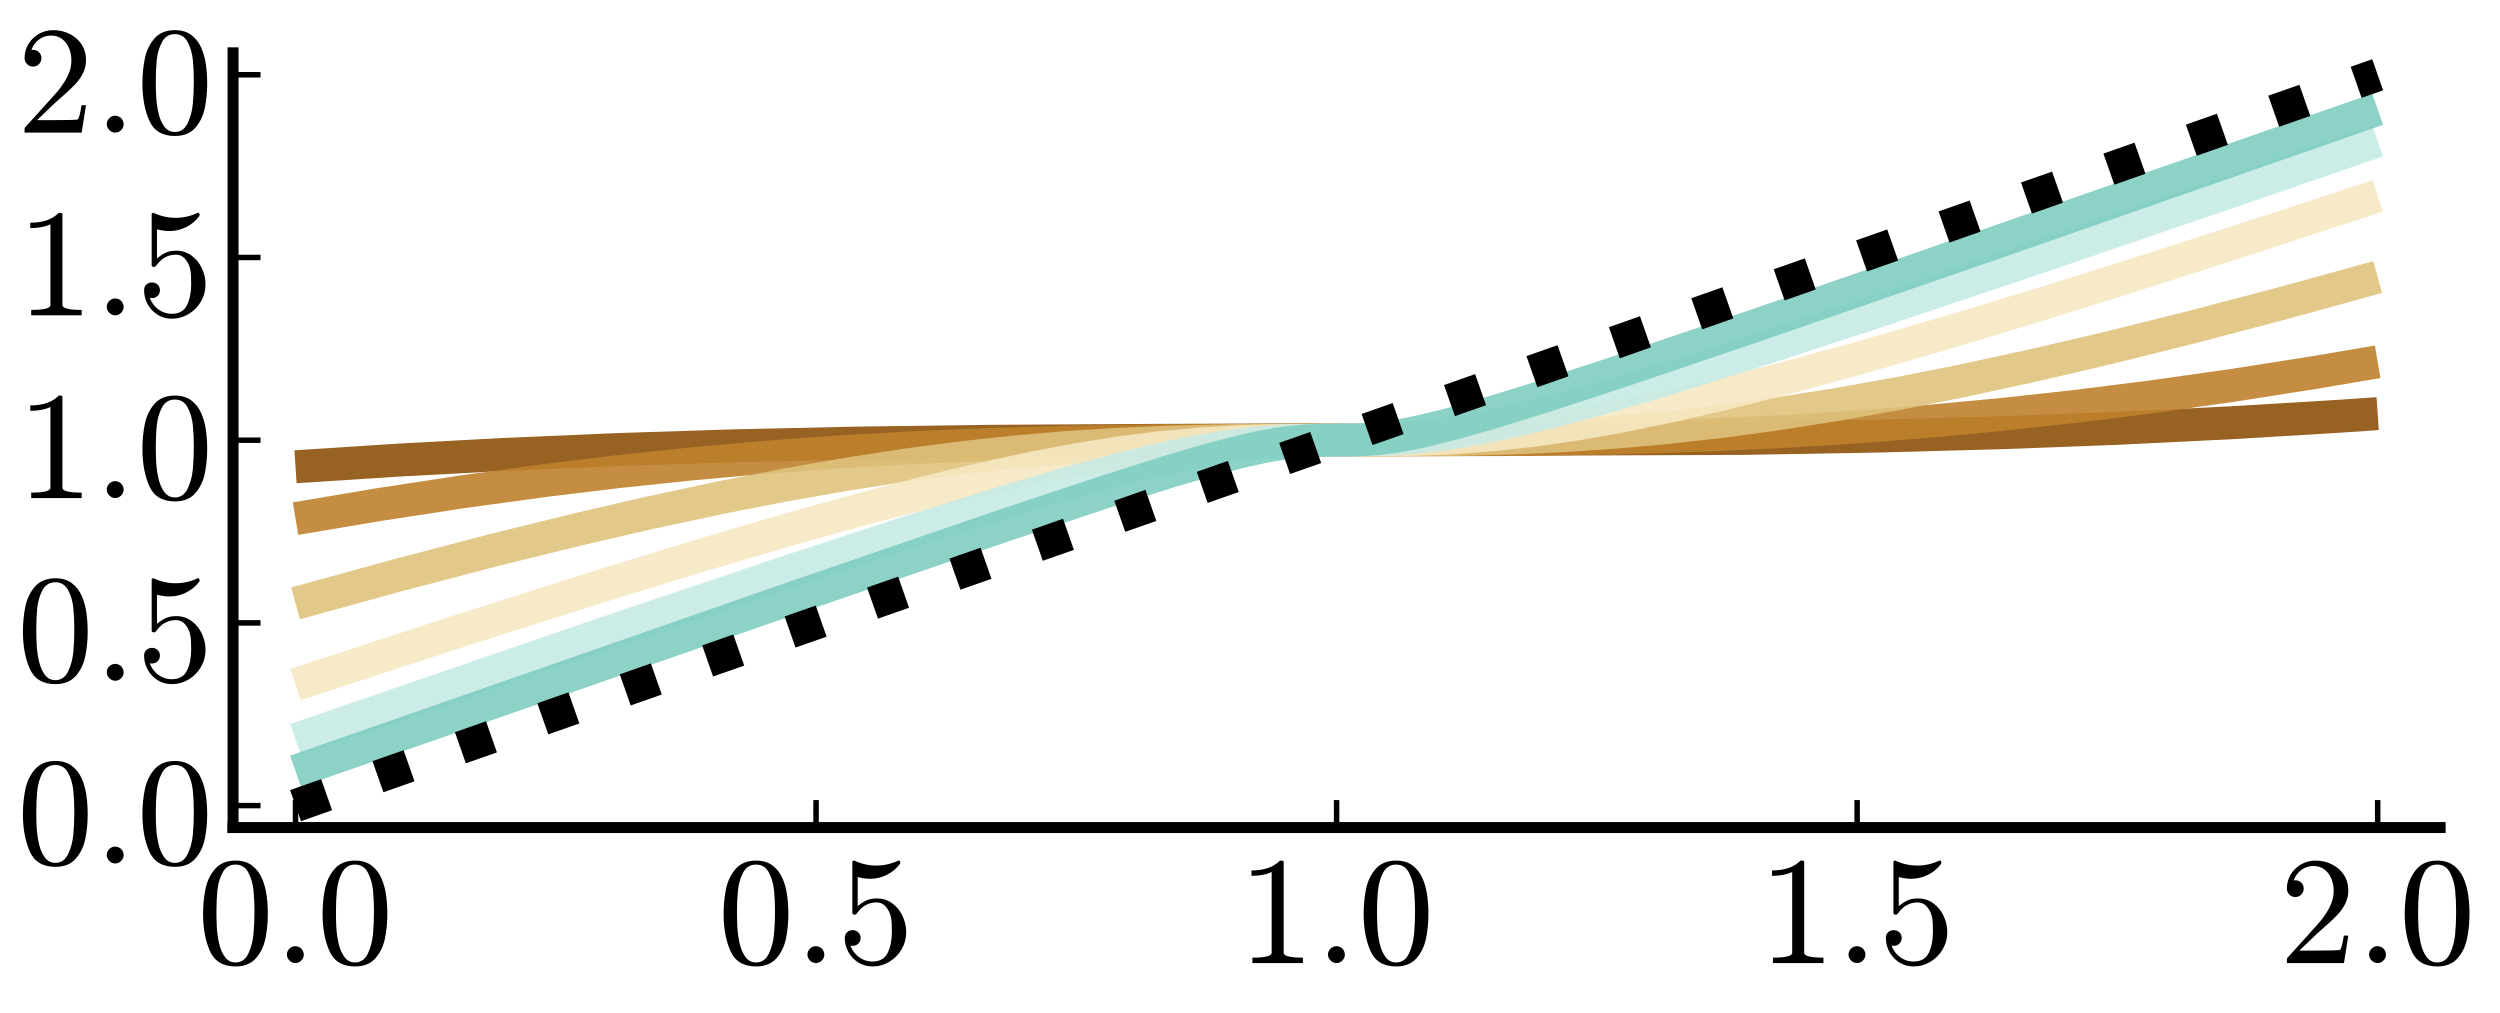
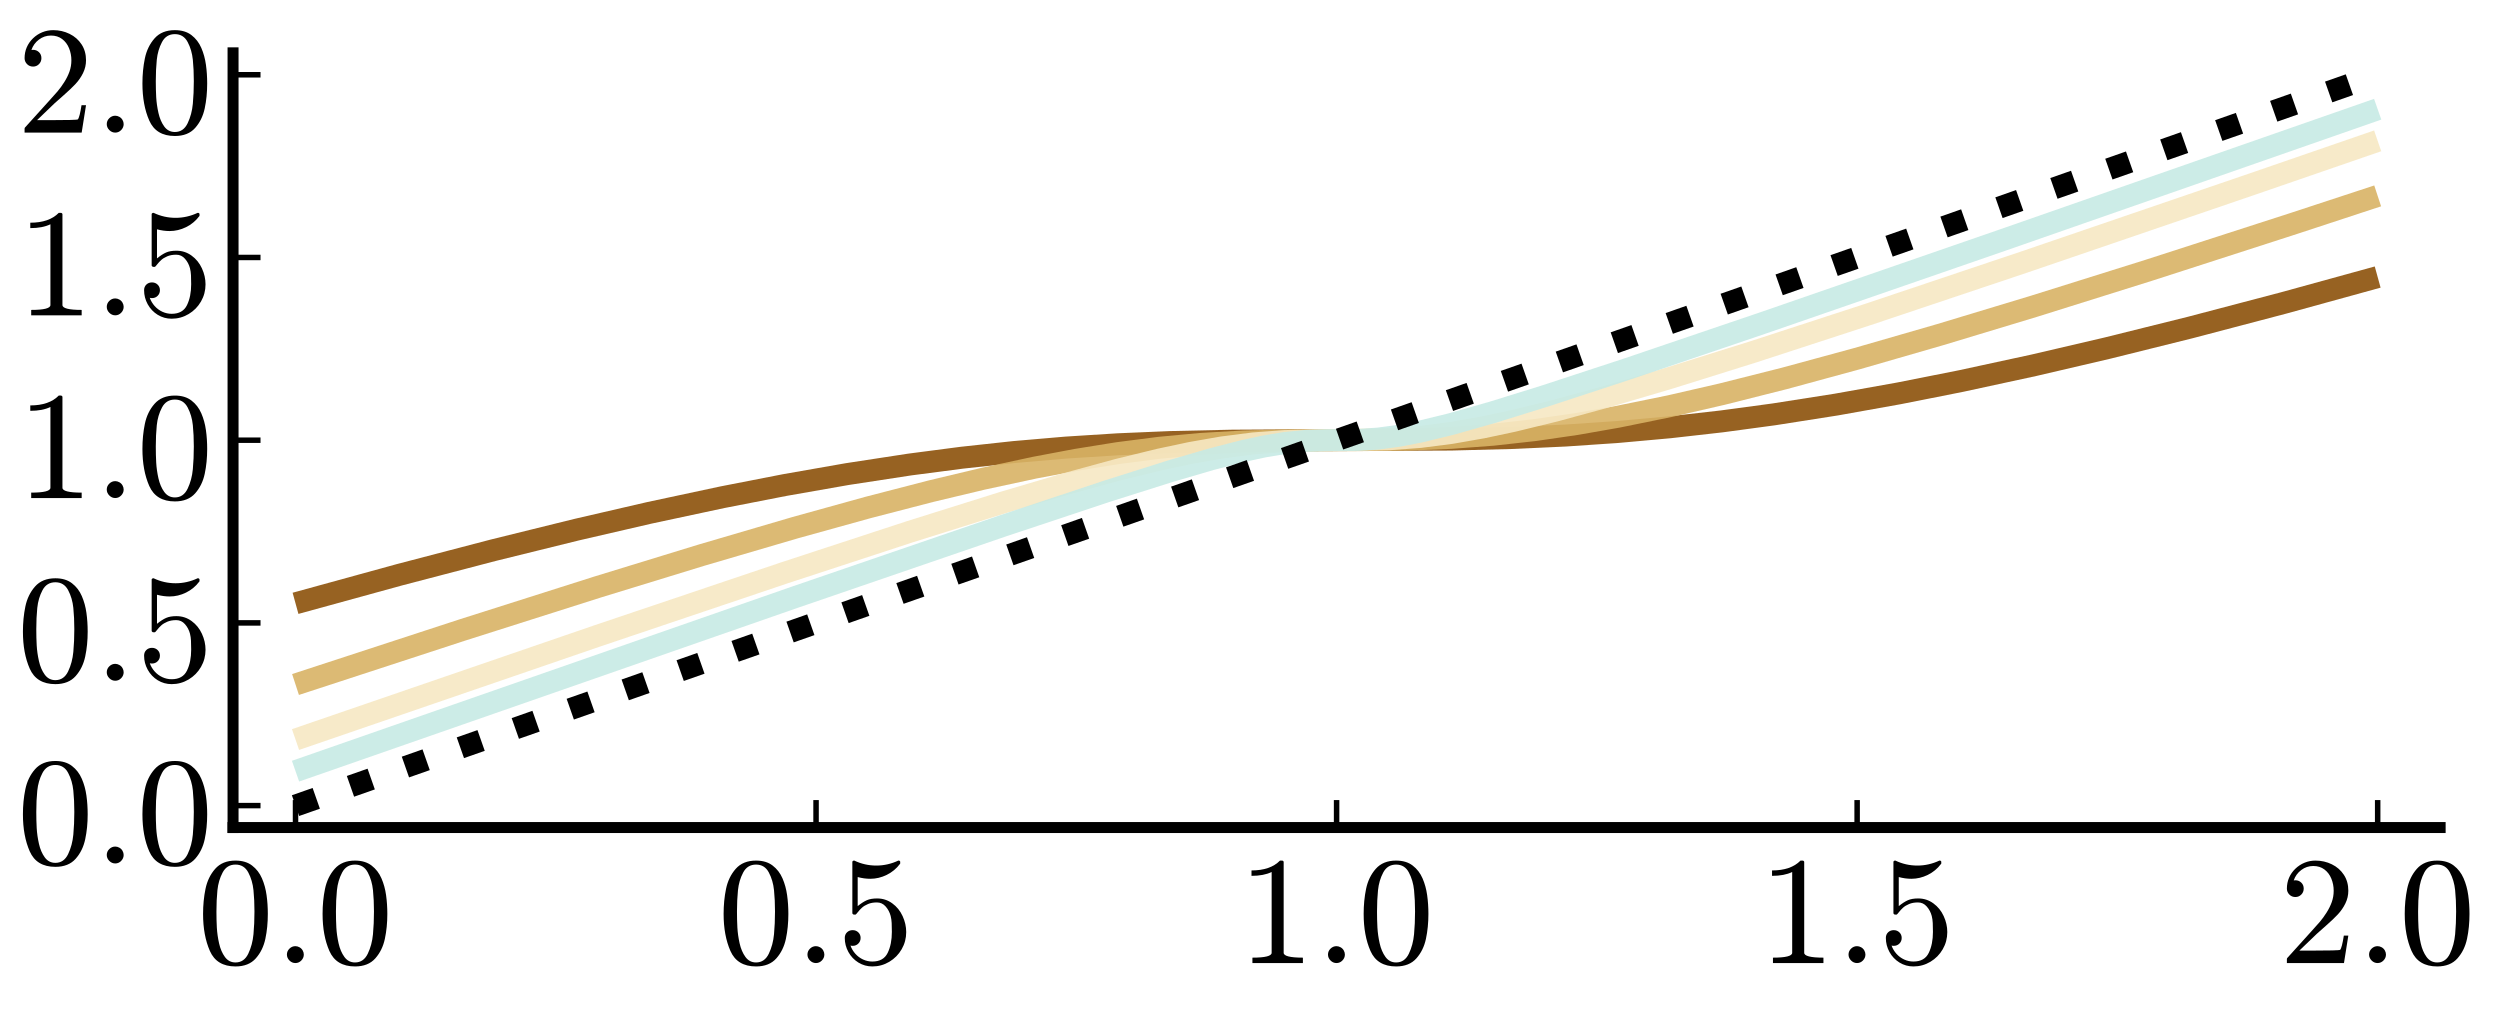
<svg xmlns="http://www.w3.org/2000/svg" xmlns:xlink="http://www.w3.org/1999/xlink" width="455.04pt" height="184.32pt" viewBox="0 0 455.04 184.32" version="1.1">
  <defs>
    <style type="text/css">*{stroke-linejoin: round; stroke-linecap: butt}</style>
  </defs>
  <g id="figure_1">
    <g id="patch_1">
      <path d="M 0 184.32  L 455.04 184.32  L 455.04 0  L 0 0  L 0 184.32  z " style="fill: none" />
    </g>
    <g id="axes_1">
      <g id="patch_2">
        <path d="M 42.419 150.625  L 444.144 150.625  L 444.144 9.618  L 42.419 9.618  L 42.419 150.625  z " style="fill: none" />
      </g>
      <g id="line2d_1">
-         <path d="M 53.789 84.957  L 72.738 83.733  L 91.687 82.715  L 112.531 81.823  L 133.376 81.152  L 156.115 80.645  L 180.749 80.318  L 211.068 80.149  L 317.184 79.8  L 341.818 79.372  L 364.557 78.752  L 385.401 77.963  L 406.245 76.942  L 425.195 75.801  L 432.774 75.286  L 432.774 75.286  " clip-path="url(#p763a1141a4)" style="fill: none; stroke: #8c510a; stroke-opacity: 0.9; stroke-width: 6" />
+         <path d="M 53.789 109.815  L 72.738 104.608  L 89.792 100.15  L 104.952 96.409  L 118.216 93.342  L 131.481 90.505  L 142.85 88.286  L 154.22 86.291  L 165.589 84.551  L 175.064 83.313  L 184.539 82.283  L 194.013 81.468  L 203.488 80.866  L 212.963 80.464  L 224.332 80.208  L 239.492 80.122  L 264.126 80.007  L 275.495 79.714  L 284.97 79.274  L 294.445 78.629  L 303.919 77.771  L 313.394 76.699  L 322.869 75.421  L 334.238 73.636  L 345.608 71.603  L 356.977 69.348  L 370.242 66.476  L 383.506 63.38  L 398.666 59.61  L 415.72 55.125  L 432.774 50.429  L 432.774 50.429  " clip-path="url(#p18a5b2857d)" style="fill: none; stroke: #8c510a; stroke-opacity: 0.9; stroke-width: 4" />
      </g>
      <g id="matplotlib.axis_1">
        <g id="xtick_1">
          <g id="line2d_2">
            <defs>
-               <path id="m2095698689" d="M 0 0  L 0 -5  " style="stroke: #000000" />
+               <path id="m6a7af7c327" d="M 0 0  L 0 -5  " style="stroke: #000000" />
            </defs>
            <g>
-               <use xlink:href="#m2095698689" x="53.789" y="150.625" style="stroke: #000000" />
+               <use xlink:href="#m6a7af7c327" x="53.789" y="150.625" style="stroke: #000000" />
            </g>
          </g>
          <g id="text_1">
            <g transform="translate(35.86855 175.401) scale(0.28 -0.28)">
              <defs>
                <path id="Cmr10-30" d="M 1600 -141  Q 816 -141 533 504  Q 250 1150 250 2041  Q 250 2597 351 3087  Q 453 3578 754 3920  Q 1056 4263 1600 4263  Q 2022 4263 2290 4056  Q 2559 3850 2700 3523  Q 2841 3197 2892 2823  Q 2944 2450 2944 2041  Q 2944 1491 2842 1011  Q 2741 531 2444 195  Q 2147 -141 1600 -141  z M 1600 25  Q 1956 25 2131 390  Q 2306 756 2347 1200  Q 2388 1644 2388 2144  Q 2388 2625 2347 3031  Q 2306 3438 2132 3767  Q 1959 4097 1600 4097  Q 1238 4097 1063 3765  Q 888 3434 847 3029  Q 806 2625 806 2144  Q 806 1788 823 1472  Q 841 1156 916 820  Q 991 484 1158 254  Q 1325 25 1600 25  z " transform="scale(0.015625)" />
                <path id="Cmmi10-3a" d="M 538 353  Q 538 497 644 600  Q 750 703 891 703  Q 978 703 1062 656  Q 1147 609 1194 525  Q 1241 441 1241 353  Q 1241 213 1137 106  Q 1034 0 891 0  Q 750 0 644 106  Q 538 213 538 353  z " transform="scale(0.015625)" />
              </defs>
              <use xlink:href="#Cmr10-30" transform="translate(0 0.390625)" />
              <use xlink:href="#Cmmi10-3a" transform="translate(50 0.390625)" />
              <use xlink:href="#Cmr10-30" transform="translate(77.68555 0.390625)" />
            </g>
          </g>
        </g>
        <g id="xtick_2">
          <g id="line2d_3">
            <g>
-               <use xlink:href="#m2095698689" x="148.535" y="150.625" style="stroke: #000000" />
+               <use xlink:href="#m6a7af7c327" x="148.535" y="150.625" style="stroke: #000000" />
            </g>
          </g>
          <g id="text_2">
            <g transform="translate(130.615 175.401) scale(0.28 -0.28)">
              <defs>
                <path id="Cmr10-35" d="M 556 728  Q 622 541 758 387  Q 894 234 1080 148  Q 1266 63 1466 63  Q 1928 63 2103 422  Q 2278 781 2278 1294  Q 2278 1516 2270 1667  Q 2263 1819 2228 1959  Q 2169 2184 2020 2353  Q 1872 2522 1656 2522  Q 1441 2522 1286 2456  Q 1131 2391 1034 2303  Q 938 2216 863 2119  Q 788 2022 769 2016  L 697 2016  Q 681 2016 657 2036  Q 634 2056 634 2075  L 634 4213  Q 634 4228 654 4245  Q 675 4263 697 4263  L 716 4263  Q 1147 4056 1631 4056  Q 2106 4056 2547 4263  L 2566 4263  Q 2588 4263 2606 4247  Q 2625 4231 2625 4213  L 2625 4153  Q 2625 4122 2613 4122  Q 2394 3831 2064 3668  Q 1734 3506 1381 3506  Q 1125 3506 856 3578  L 856 2369  Q 1069 2541 1236 2614  Q 1403 2688 1663 2688  Q 2016 2688 2295 2484  Q 2575 2281 2725 1954  Q 2875 1628 2875 1288  Q 2875 903 2686 575  Q 2497 247 2172 53  Q 1847 -141 1466 -141  Q 1150 -141 886 21  Q 622 184 470 459  Q 319 734 319 1044  Q 319 1188 412 1278  Q 506 1369 647 1369  Q 788 1369 883 1276  Q 978 1184 978 1044  Q 978 906 883 811  Q 788 716 647 716  Q 625 716 597 720  Q 569 725 556 728  z " transform="scale(0.015625)" />
              </defs>
              <use xlink:href="#Cmr10-30" transform="translate(0 0.390625)" />
              <use xlink:href="#Cmmi10-3a" transform="translate(50 0.390625)" />
              <use xlink:href="#Cmr10-35" transform="translate(77.68555 0.390625)" />
            </g>
          </g>
        </g>
        <g id="xtick_3">
          <g id="line2d_4">
            <g>
-               <use xlink:href="#m2095698689" x="243.281" y="150.625" style="stroke: #000000" />
+               <use xlink:href="#m6a7af7c327" x="243.281" y="150.625" style="stroke: #000000" />
            </g>
          </g>
          <g id="text_3">
            <g transform="translate(225.3615 175.401) scale(0.28 -0.28)">
              <defs>
                <path id="Cmr10-31" d="M 594 0  L 594 225  Q 1394 225 1394 428  L 1394 3788  Q 1063 3628 556 3628  L 556 3853  Q 1341 3853 1741 4263  L 1831 4263  Q 1853 4263 1873 4245  Q 1894 4228 1894 4206  L 1894 428  Q 1894 225 2694 225  L 2694 0  L 594 0  z " transform="scale(0.015625)" />
              </defs>
              <use xlink:href="#Cmr10-31" transform="translate(0 0.390625)" />
              <use xlink:href="#Cmmi10-3a" transform="translate(50 0.390625)" />
              <use xlink:href="#Cmr10-30" transform="translate(77.68555 0.390625)" />
            </g>
          </g>
        </g>
        <g id="xtick_4">
          <g id="line2d_5">
            <g>
-               <use xlink:href="#m2095698689" x="338.028" y="150.625" style="stroke: #000000" />
+               <use xlink:href="#m6a7af7c327" x="338.028" y="150.625" style="stroke: #000000" />
            </g>
          </g>
          <g id="text_4">
            <g transform="translate(320.108 175.401) scale(0.28 -0.28)">
              <use xlink:href="#Cmr10-31" transform="translate(0 0.390625)" />
              <use xlink:href="#Cmmi10-3a" transform="translate(50 0.390625)" />
              <use xlink:href="#Cmr10-35" transform="translate(77.68555 0.390625)" />
            </g>
          </g>
        </g>
        <g id="xtick_5">
          <g id="line2d_6">
            <g>
-               <use xlink:href="#m2095698689" x="432.774" y="150.625" style="stroke: #000000" />
+               <use xlink:href="#m6a7af7c327" x="432.774" y="150.625" style="stroke: #000000" />
            </g>
          </g>
          <g id="text_5">
            <g transform="translate(414.8544 175.401) scale(0.28 -0.28)">
              <defs>
                <path id="Cmr10-32" d="M 319 0  L 319 172  Q 319 188 331 206  L 1325 1306  Q 1550 1550 1690 1715  Q 1831 1881 1968 2097  Q 2106 2313 2186 2536  Q 2266 2759 2266 3009  Q 2266 3272 2169 3511  Q 2072 3750 1880 3894  Q 1688 4038 1416 4038  Q 1138 4038 916 3870  Q 694 3703 603 3438  Q 628 3444 672 3444  Q 816 3444 917 3347  Q 1019 3250 1019 3097  Q 1019 2950 917 2848  Q 816 2747 672 2747  Q 522 2747 420 2851  Q 319 2956 319 3097  Q 319 3338 409 3548  Q 500 3759 670 3923  Q 841 4088 1055 4175  Q 1269 4263 1509 4263  Q 1875 4263 2190 4108  Q 2506 3953 2690 3670  Q 2875 3388 2875 3009  Q 2875 2731 2753 2481  Q 2631 2231 2440 2026  Q 2250 1822 1953 1562  Q 1656 1303 1563 1216  L 838 519  L 1453 519  Q 1906 519 2211 526  Q 2516 534 2534 550  Q 2609 631 2688 1141  L 2875 1141  L 2694 0  L 319 0  z " transform="scale(0.015625)" />
              </defs>
              <use xlink:href="#Cmr10-32" transform="translate(0 0.390625)" />
              <use xlink:href="#Cmmi10-3a" transform="translate(50 0.390625)" />
              <use xlink:href="#Cmr10-30" transform="translate(77.68555 0.390625)" />
            </g>
          </g>
        </g>
      </g>
      <g id="matplotlib.axis_2">
        <g id="ytick_1">
          <g id="line2d_7">
            <defs>
-               <path id="m8333e46270" d="M 0 0  L 5 0  " style="stroke: #000000" />
+               <path id="m40ee4a716d" d="M 0 0  L 5 0  " style="stroke: #000000" />
            </defs>
            <g>
-               <use xlink:href="#m8333e46270" x="42.419" y="146.635" style="stroke: #000000" />
+               <use xlink:href="#m40ee4a716d" x="42.419" y="146.635" style="stroke: #000000" />
            </g>
          </g>
          <g id="text_6">
            <g transform="translate(3.078977 157.2724) scale(0.28 -0.28)">
              <use xlink:href="#Cmr10-30" transform="translate(0 0.390625)" />
              <use xlink:href="#Cmmi10-3a" transform="translate(50 0.390625)" />
              <use xlink:href="#Cmr10-30" transform="translate(77.68555 0.390625)" />
            </g>
          </g>
        </g>
        <g id="ytick_2">
          <g id="line2d_8">
            <g>
-               <use xlink:href="#m8333e46270" x="42.419" y="113.378" style="stroke: #000000" />
+               <use xlink:href="#m40ee4a716d" x="42.419" y="113.378" style="stroke: #000000" />
            </g>
          </g>
          <g id="text_7">
            <g transform="translate(3.078977 124.0159) scale(0.28 -0.28)">
              <use xlink:href="#Cmr10-30" transform="translate(0 0.390625)" />
              <use xlink:href="#Cmmi10-3a" transform="translate(50 0.390625)" />
              <use xlink:href="#Cmr10-35" transform="translate(77.68555 0.390625)" />
            </g>
          </g>
        </g>
        <g id="ytick_3">
          <g id="line2d_9">
            <g>
-               <use xlink:href="#m8333e46270" x="42.419" y="80.122" style="stroke: #000000" />
+               <use xlink:href="#m40ee4a716d" x="42.419" y="80.122" style="stroke: #000000" />
            </g>
          </g>
          <g id="text_8">
            <g transform="translate(3.078977 90.75942) scale(0.28 -0.28)">
              <use xlink:href="#Cmr10-31" transform="translate(0 0.390625)" />
              <use xlink:href="#Cmmi10-3a" transform="translate(50 0.390625)" />
              <use xlink:href="#Cmr10-30" transform="translate(77.68555 0.390625)" />
            </g>
          </g>
        </g>
        <g id="ytick_4">
          <g id="line2d_10">
            <g>
-               <use xlink:href="#m8333e46270" x="42.419" y="46.865" style="stroke: #000000" />
+               <use xlink:href="#m40ee4a716d" x="42.419" y="46.865" style="stroke: #000000" />
            </g>
          </g>
          <g id="text_9">
            <g transform="translate(3.078977 57.50294) scale(0.28 -0.28)">
              <use xlink:href="#Cmr10-31" transform="translate(0 0.390625)" />
              <use xlink:href="#Cmmi10-3a" transform="translate(50 0.390625)" />
              <use xlink:href="#Cmr10-35" transform="translate(77.68555 0.390625)" />
            </g>
          </g>
        </g>
        <g id="ytick_5">
          <g id="line2d_11">
            <g>
-               <use xlink:href="#m8333e46270" x="42.419" y="13.609" style="stroke: #000000" />
+               <use xlink:href="#m40ee4a716d" x="42.419" y="13.609" style="stroke: #000000" />
            </g>
          </g>
          <g id="text_10">
            <g transform="translate(3.078977 24.24645) scale(0.28 -0.28)">
              <use xlink:href="#Cmr10-32" transform="translate(0 0.390625)" />
              <use xlink:href="#Cmmi10-3a" transform="translate(50 0.390625)" />
              <use xlink:href="#Cmr10-30" transform="translate(77.68555 0.390625)" />
            </g>
          </g>
        </g>
      </g>
      <g id="line2d_12">
-         <path d="M 53.789 94.395  L 68.948 91.844  L 84.107 89.523  L 99.267 87.447  L 112.531 85.843  L 125.796 84.445  L 139.06 83.258  L 152.325 82.282  L 165.589 81.512  L 180.749 80.87  L 195.908 80.456  L 212.963 80.211  L 235.702 80.123  L 277.39 79.995  L 294.445 79.703  L 309.604 79.235  L 324.763 78.532  L 338.028 77.704  L 351.292 76.667  L 364.557 75.42  L 377.821 73.963  L 391.086 72.301  L 406.245 70.163  L 421.405 67.782  L 432.774 65.848  L 432.774 65.848  " clip-path="url(#p763a1141a4)" style="fill: none; stroke: #bf812d; stroke-opacity: 0.9; stroke-width: 6" />
+         <path d="M 53.789 124.589  L 84.107 114.683  L 108.742 106.856  L 127.691 101.043  L 144.745 96.041  L 158.01 92.365  L 169.379 89.421  L 178.854 87.159  L 188.329 85.121  L 195.908 83.69  L 203.488 82.472  L 211.068 81.499  L 218.647 80.795  L 226.227 80.362  L 233.807 80.165  L 247.071 80.119  L 256.546 80.005  L 264.126 79.698  L 271.705 79.131  L 279.285 78.29  L 286.865 77.191  L 294.445 75.862  L 303.919 73.929  L 313.394 71.751  L 324.763 68.884  L 338.028 65.275  L 353.187 60.896  L 370.242 55.739  L 391.086 49.204  L 417.615 40.637  L 432.774 35.655  L 432.774 35.655  " clip-path="url(#p18a5b2857d)" style="fill: none; stroke: #d8b365; stroke-opacity: 0.9; stroke-width: 4" />
      </g>
      <g id="patch_3">
        <path d="M 42.419 150.625  L 42.419 9.618  " style="fill: none; stroke: #000000; stroke-width: 2; stroke-linejoin: miter; stroke-linecap: square" />
      </g>
      <g id="patch_4">
        <path d="M 42.419 150.625  L 444.144 150.625  " style="fill: none; stroke: #000000; stroke-width: 2; stroke-linejoin: miter; stroke-linecap: square" />
      </g>
      <g id="line2d_13">
-         <path d="M 53.789 109.815  L 72.738 104.608  L 89.792 100.15  L 104.952 96.409  L 118.216 93.342  L 131.481 90.505  L 142.85 88.286  L 154.22 86.291  L 165.589 84.551  L 175.064 83.313  L 184.539 82.283  L 194.013 81.468  L 203.488 80.866  L 212.963 80.464  L 224.332 80.208  L 239.492 80.122  L 264.126 80.007  L 275.495 79.714  L 284.97 79.274  L 294.445 78.629  L 303.919 77.771  L 313.394 76.699  L 322.869 75.421  L 334.238 73.636  L 345.608 71.603  L 356.977 69.348  L 370.242 66.476  L 383.506 63.38  L 398.666 59.61  L 415.72 55.125  L 432.774 50.429  L 432.774 50.429  " clip-path="url(#p763a1141a4)" style="fill: none; stroke: #dfc27d; stroke-opacity: 0.9; stroke-width: 6" />
+         <path d="M 53.789 134.609  L 108.742 115.735  L 142.85 104.239  L 165.589 96.792  L 182.644 91.442  L 194.013 88.081  L 203.488 85.493  L 211.068 83.64  L 216.752 82.433  L 222.437 81.438  L 228.122 80.709  L 233.807 80.284  L 239.492 80.133  L 252.756 79.96  L 258.441 79.534  L 264.126 78.805  L 269.811 77.81  L 275.495 76.603  L 283.075 74.75  L 292.55 72.162  L 303.919 68.801  L 319.079 64.058  L 339.923 57.261  L 368.347 47.727  L 410.035 33.477  L 432.774 25.635  L 432.774 25.635  " clip-path="url(#p18a5b2857d)" style="fill: none; stroke: #f6e8c3; stroke-opacity: 0.9; stroke-width: 4" />
      </g>
      <g id="line2d_14">
-         <path d="M 53.789 124.589  L 84.107 114.683  L 108.742 106.856  L 127.691 101.043  L 144.745 96.041  L 158.01 92.365  L 169.379 89.421  L 178.854 87.159  L 188.329 85.121  L 195.908 83.69  L 203.488 82.472  L 211.068 81.499  L 218.647 80.795  L 226.227 80.362  L 233.807 80.165  L 247.071 80.119  L 256.546 80.005  L 264.126 79.698  L 271.705 79.131  L 279.285 78.29  L 286.865 77.191  L 294.445 75.862  L 303.919 73.929  L 313.394 71.751  L 324.763 68.884  L 338.028 65.275  L 353.187 60.896  L 370.242 55.739  L 391.086 49.204  L 417.615 40.637  L 432.774 35.655  L 432.774 35.655  " clip-path="url(#p763a1141a4)" style="fill: none; stroke: #f6e8c3; stroke-opacity: 0.9; stroke-width: 6" />
+         <path d="M 53.789 140.364  L 144.745 108.676  L 182.644 95.678  L 201.593 89.375  L 212.963 85.782  L 220.542 83.569  L 226.227 82.101  L 230.017 81.278  L 233.807 80.642  L 237.597 80.257  L 241.387 80.127  L 247.071 80.079  L 250.861 79.828  L 254.651 79.311  L 258.441 78.573  L 264.126 77.187  L 271.705 75.033  L 281.18 72.09  L 296.34 67.115  L 320.974 58.752  L 364.557 43.679  L 432.774 19.879  L 432.774 19.879  " clip-path="url(#p18a5b2857d)" style="fill: none; stroke: #c7eae5; stroke-opacity: 0.9; stroke-width: 4" />
      </g>
      <g id="line2d_15">
-         <path d="M 53.789 134.609  L 108.742 115.735  L 142.85 104.239  L 165.589 96.792  L 182.644 91.442  L 194.013 88.081  L 203.488 85.493  L 211.068 83.64  L 216.752 82.433  L 222.437 81.438  L 228.122 80.709  L 233.807 80.284  L 239.492 80.133  L 252.756 79.96  L 258.441 79.534  L 264.126 78.805  L 269.811 77.81  L 275.495 76.603  L 283.075 74.75  L 292.55 72.162  L 303.919 68.801  L 319.079 64.058  L 339.923 57.261  L 368.347 47.727  L 410.035 33.477  L 432.774 25.635  L 432.774 25.635  " clip-path="url(#p763a1141a4)" style="fill: none; stroke: #c7eae5; stroke-opacity: 0.9; stroke-width: 6" />
-       </g>
-       <g id="line2d_16">
-         <path d="M 53.789 140.364  L 144.745 108.676  L 182.644 95.678  L 201.593 89.375  L 212.963 85.782  L 220.542 83.569  L 226.227 82.101  L 230.017 81.278  L 233.807 80.642  L 237.597 80.257  L 241.387 80.127  L 247.071 80.079  L 250.861 79.828  L 254.651 79.311  L 258.441 78.573  L 264.126 77.187  L 271.705 75.033  L 281.18 72.09  L 296.34 67.115  L 320.974 58.752  L 364.557 43.679  L 432.774 19.879  L 432.774 19.879  " clip-path="url(#p763a1141a4)" style="fill: none; stroke: #80cdc1; stroke-opacity: 0.9; stroke-width: 6" />
-       </g>
-       <g id="line2d_17">
-         <path d="M 53.789 146.635  L 56.256 145.769  L 79.071 137.76  L 92.781 132.948  L 104.374 128.879  L 116.966 124.459  L 128.575 120.384  L 141.021 116.015  L 155.441 110.954  L 168.256 106.456  L 179.494 102.511  L 191.746 98.211  L 204.07 93.885  L 217.697 89.102  L 230.662 84.551  L 244.143 79.819  L 255.491 75.836  L 269.346 70.973  L 282.038 66.518  L 293.759 62.404  L 305.633 58.236  L 318.94 53.565  L 330.999 49.332  L 344.805 44.486  L 357.588 39.999  L 370.191 35.576  L 382.428 31.281  L 394.971 26.878  L 408.715 22.054  L 428.679 15.046  L 432.774 13.609  " clip-path="url(#p763a1141a4)" style="fill: none; stroke-dasharray: 6,9.9; stroke-dashoffset: 0; stroke: #000000; stroke-width: 6" />
+         <path d="M 53.789 146.635  L 56.256 145.769  L 79.071 137.76  L 92.781 132.948  L 104.374 128.879  L 116.966 124.459  L 128.575 120.384  L 141.021 116.015  L 155.441 110.954  L 168.256 106.456  L 179.494 102.511  L 191.746 98.211  L 204.07 93.885  L 217.697 89.102  L 230.662 84.551  L 244.143 79.819  L 255.491 75.836  L 269.346 70.973  L 282.038 66.518  L 293.759 62.404  L 305.633 58.236  L 318.94 53.565  L 330.999 49.332  L 344.805 44.486  L 357.588 39.999  L 370.191 35.576  L 382.428 31.281  L 394.971 26.878  L 408.715 22.054  L 428.679 15.046  L 432.774 13.609  " clip-path="url(#p18a5b2857d)" style="fill: none; stroke-dasharray: 4,6.6; stroke-dashoffset: 0; stroke: #000000; stroke-width: 4" />
      </g>
    </g>
  </g>
  <defs>
-     <clipPath id="p763a1141a4">
+     <clipPath id="p18a5b2857d">
      <rect x="42.419" y="9.618" width="401.725" height="141.007" />
    </clipPath>
  </defs>
</svg>
